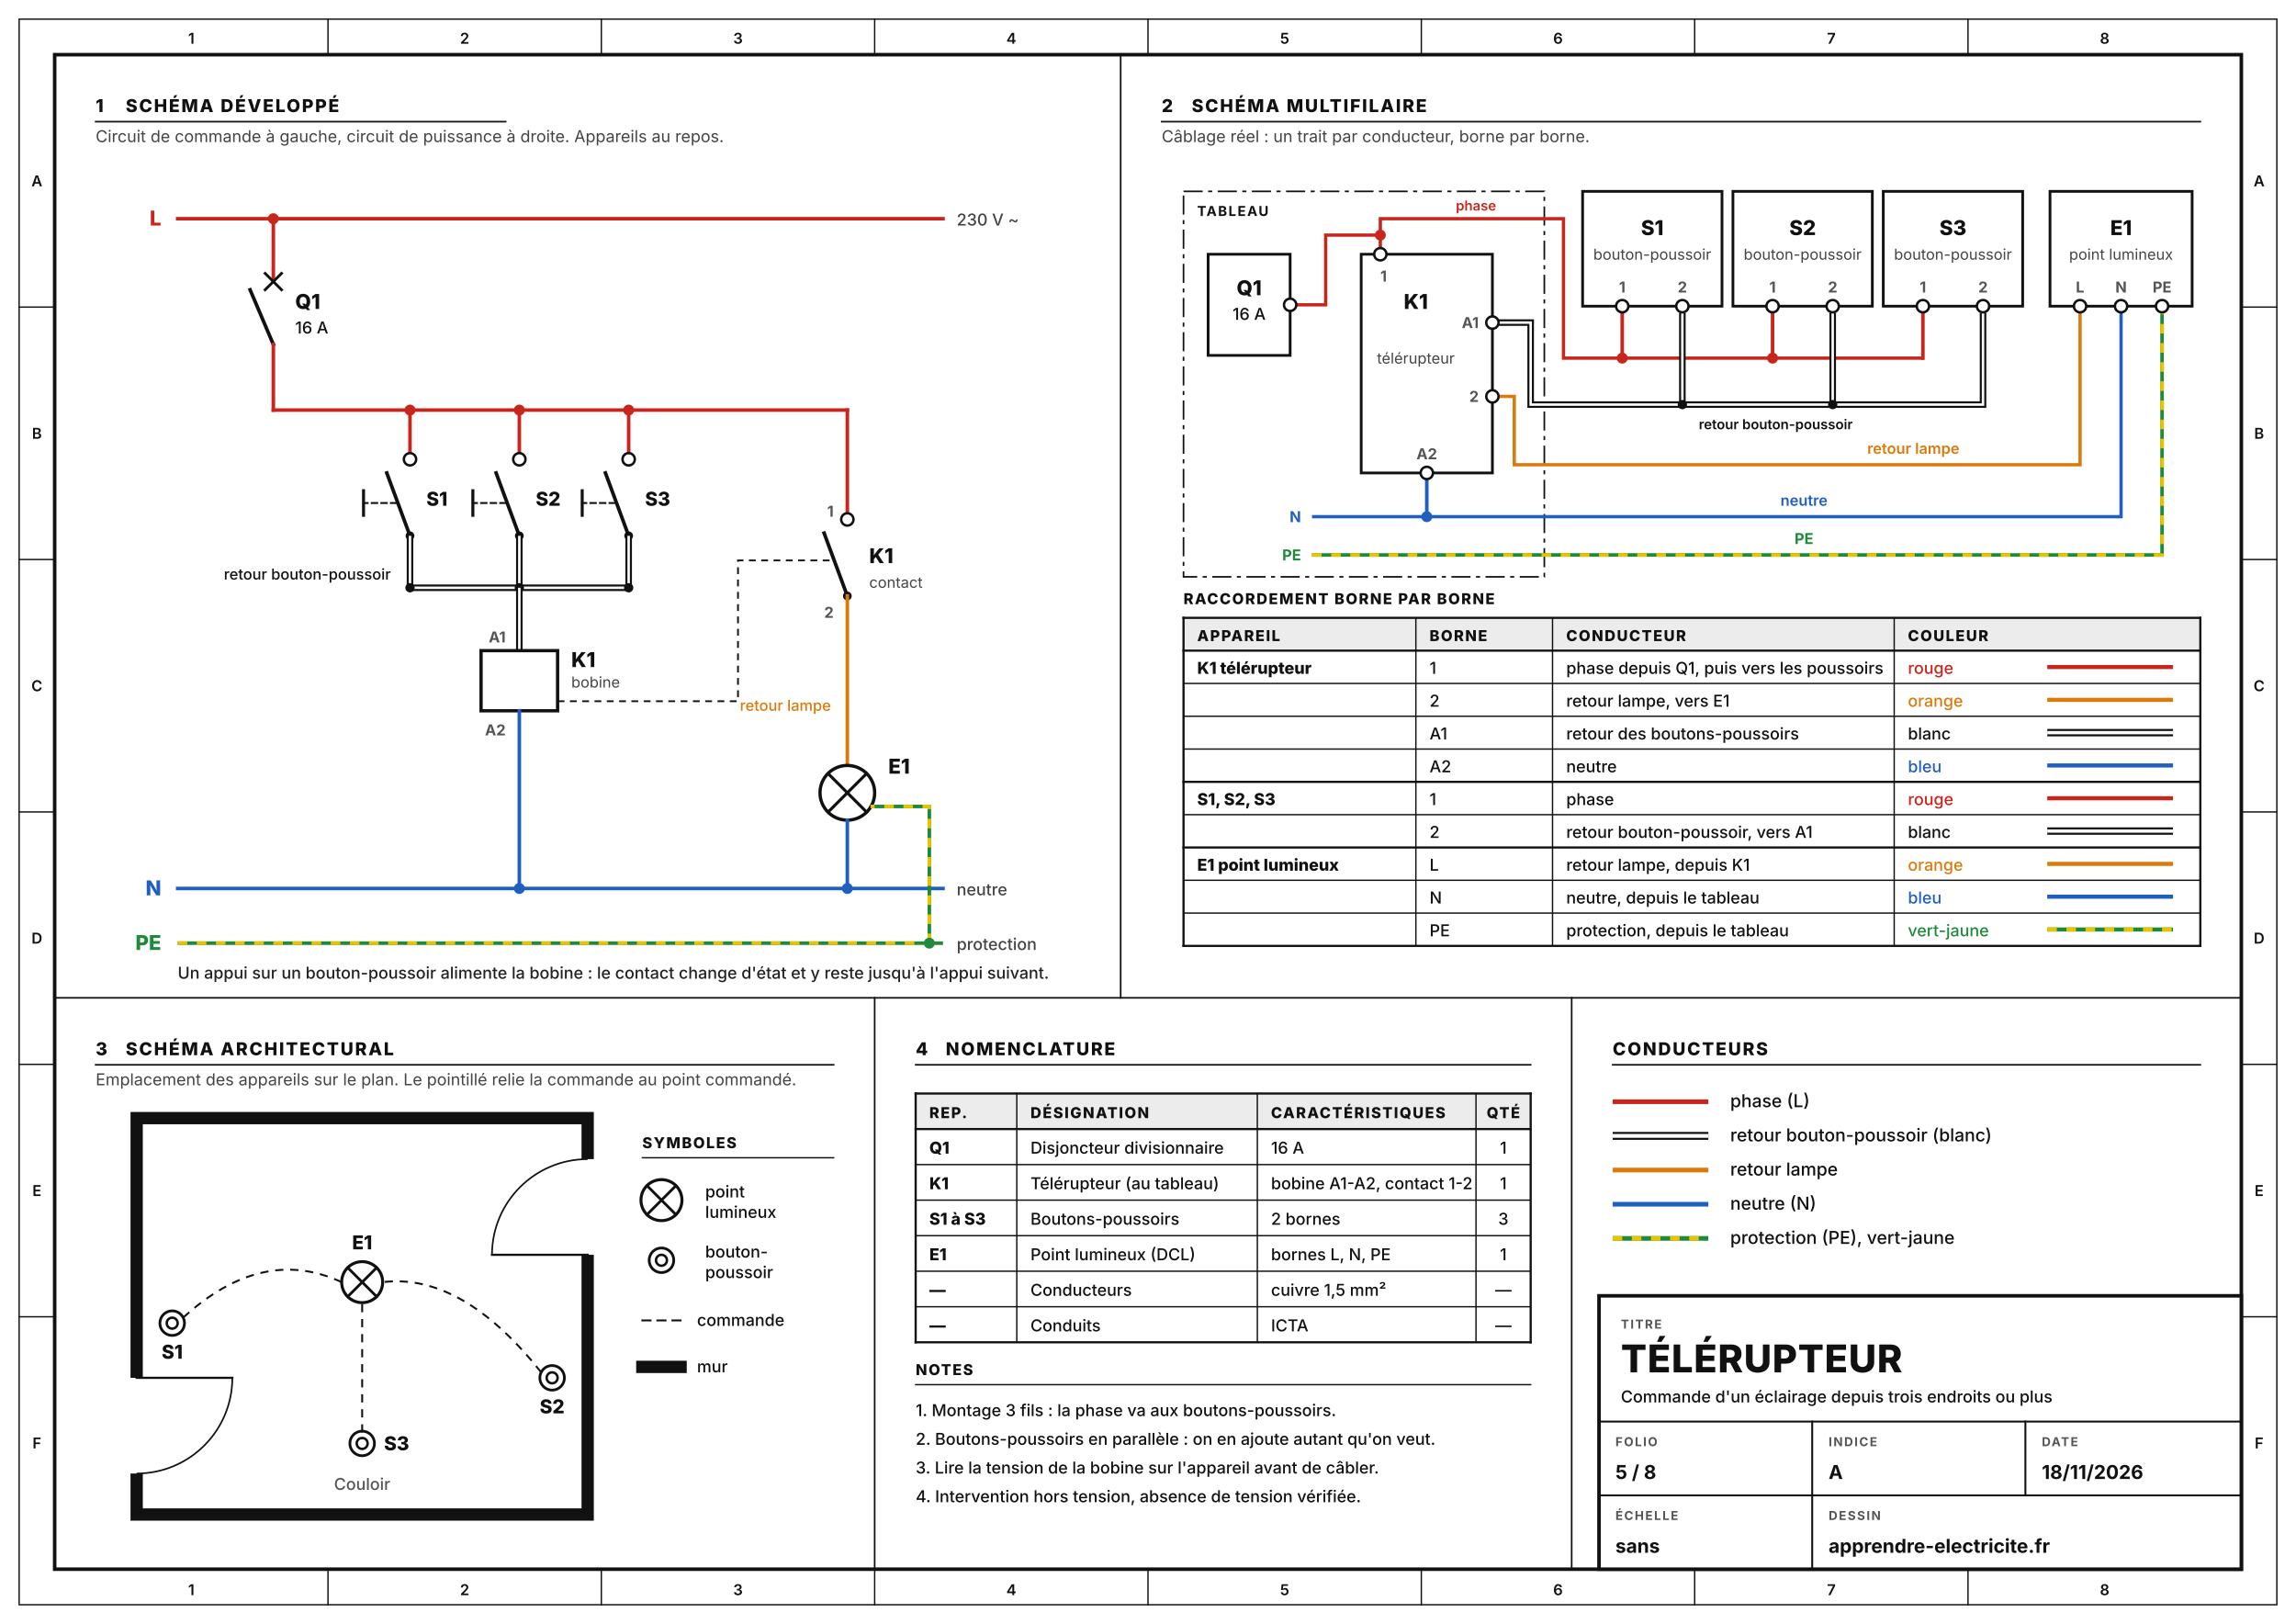
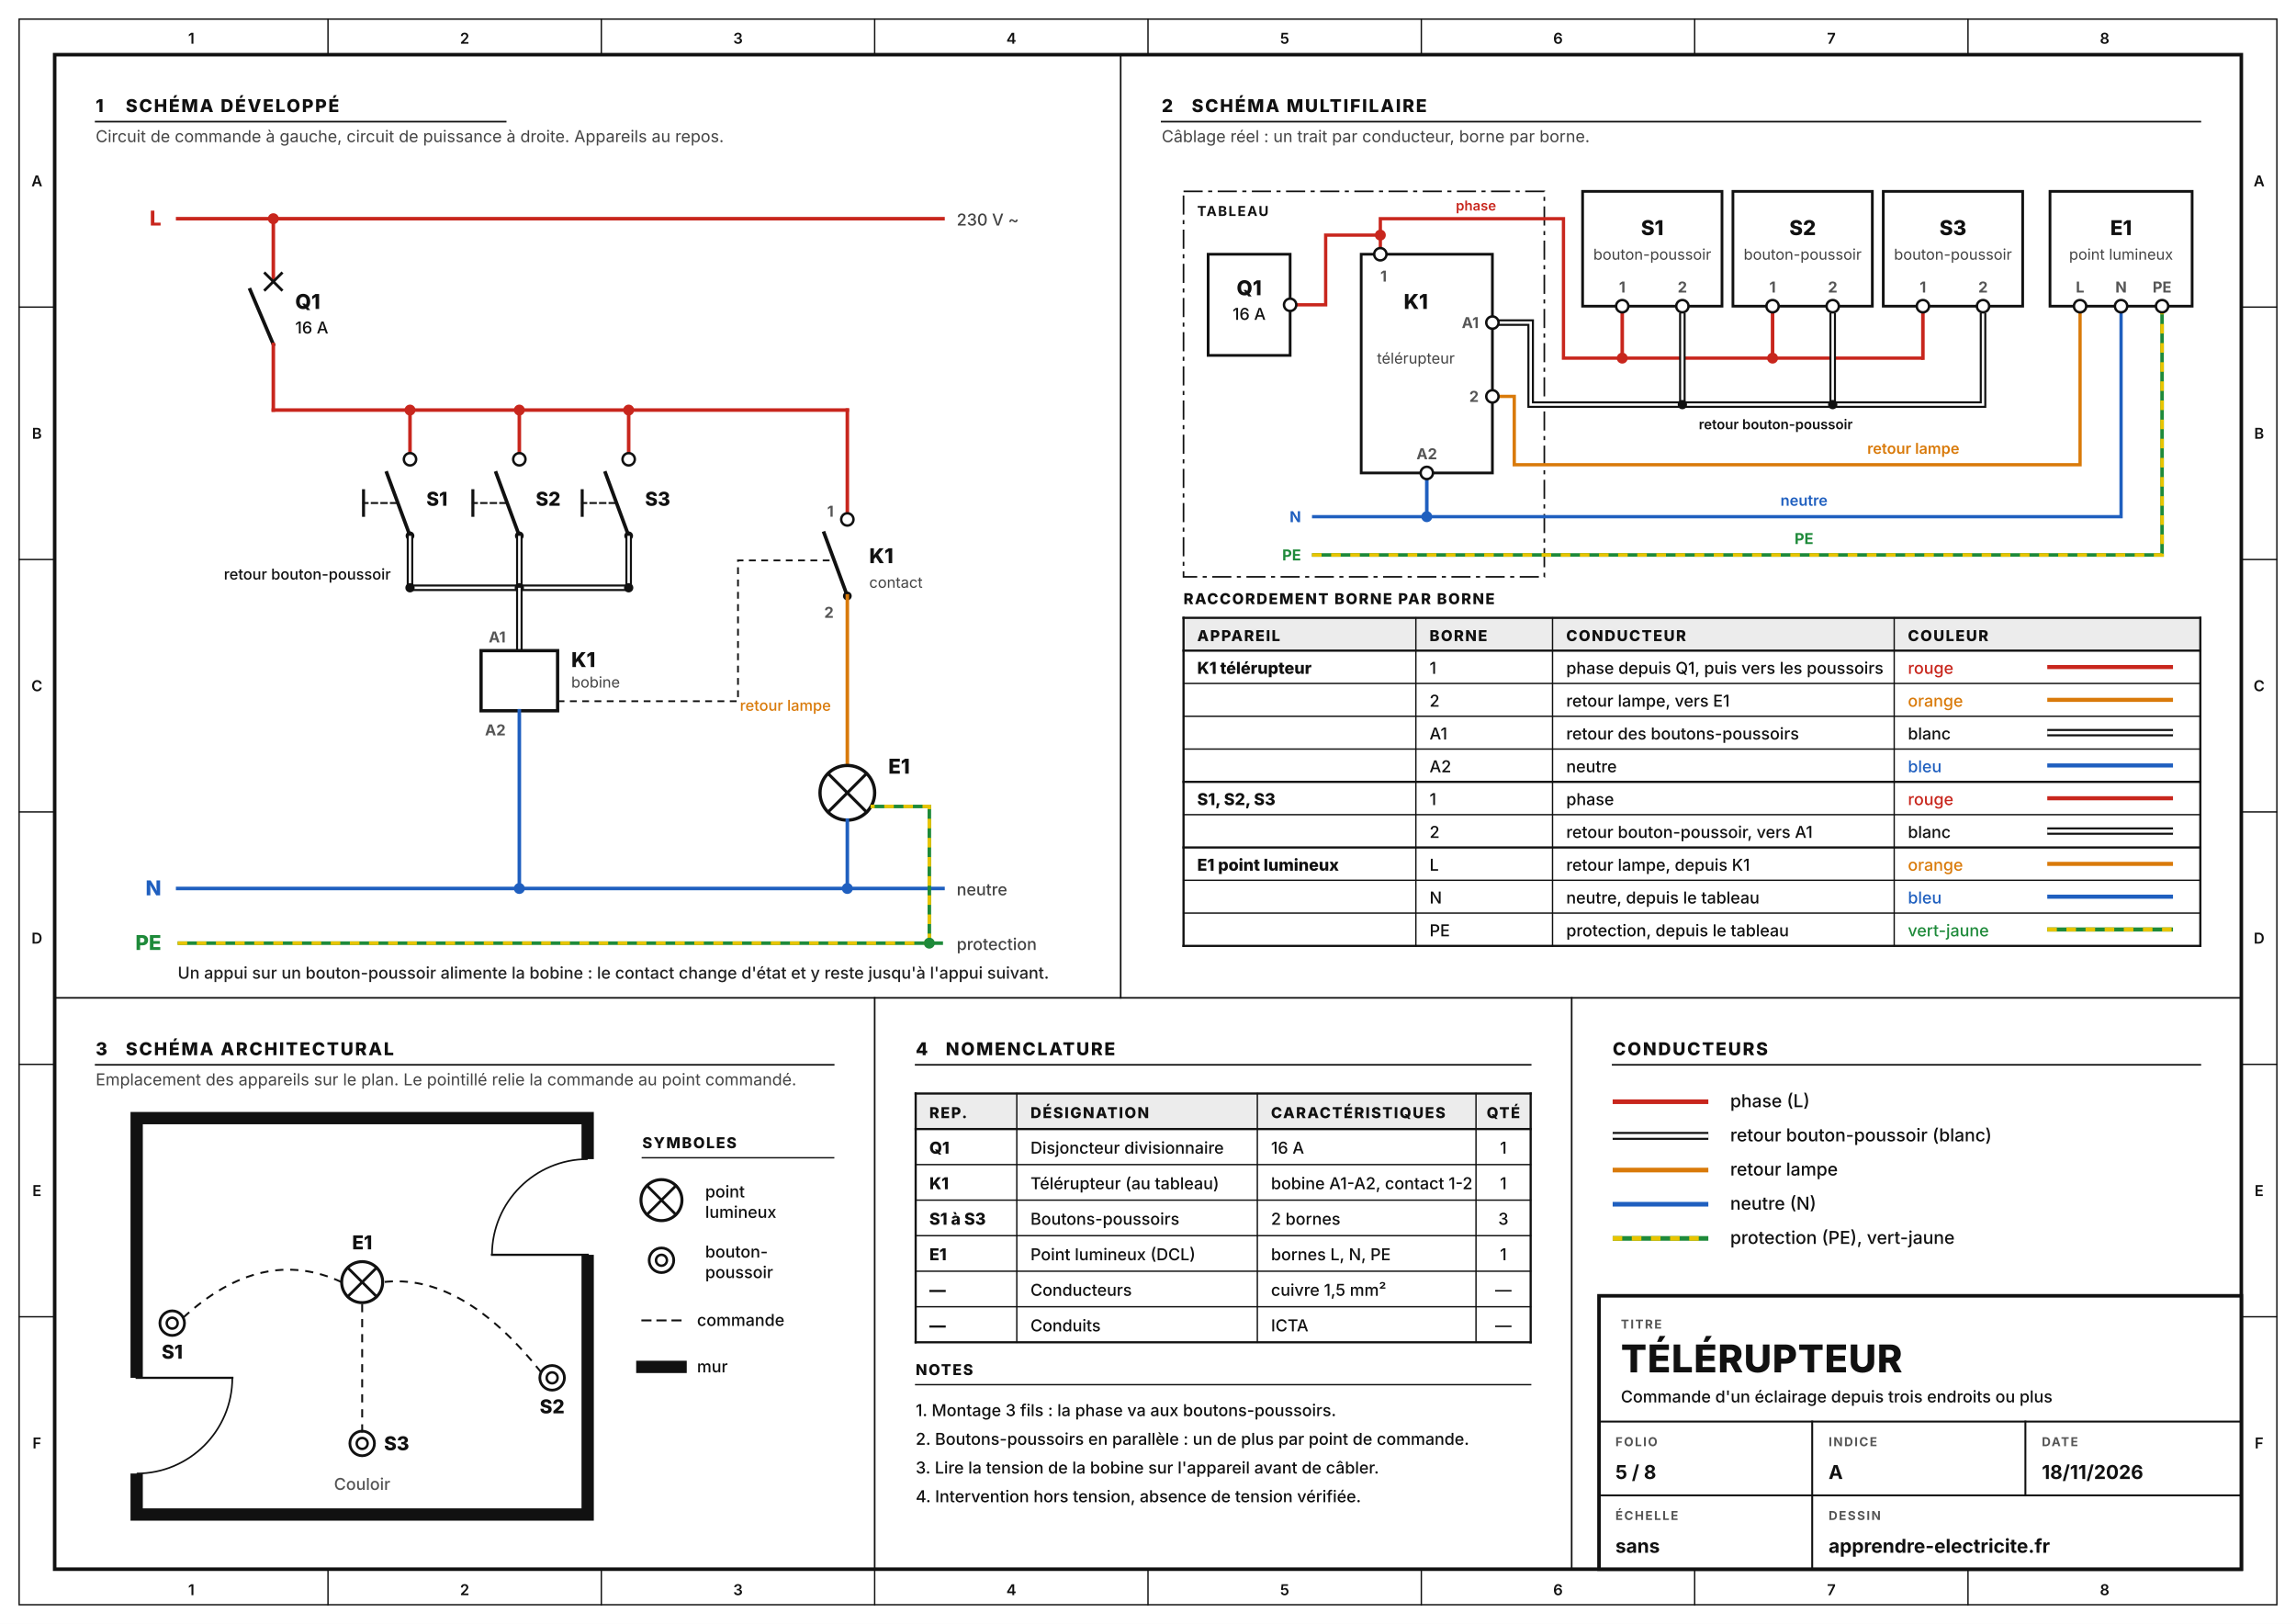
<svg xmlns="http://www.w3.org/2000/svg" viewBox="0 0 1680 1188" width="1680" height="1188" font-family="Inter, Arial, sans-serif">
  <rect width="1680" height="1188" fill="#fff" />
  <rect x="14" y="14" width="1652" height="1160" fill="none" stroke="#111" stroke-width="1" />
  <rect x="40" y="40" width="1600" height="1108" fill="none" stroke="#111" stroke-width="2.6" />
  <text x="140.0" y="32" font-size="11" font-weight="600" text-anchor="middle" fill="#111">1</text>
  <text x="140.0" y="1167" font-size="11" font-weight="600" text-anchor="middle" fill="#111">1</text>
  <line x1="240.0" y1="14" x2="240.0" y2="40" stroke="#111" stroke-width="1" stroke-linecap="square" />
  <line x1="240.0" y1="1148" x2="240.0" y2="1174" stroke="#111" stroke-width="1" stroke-linecap="square" />
  <text x="340.0" y="32" font-size="11" font-weight="600" text-anchor="middle" fill="#111">2</text>
  <text x="340.0" y="1167" font-size="11" font-weight="600" text-anchor="middle" fill="#111">2</text>
  <line x1="440.0" y1="14" x2="440.0" y2="40" stroke="#111" stroke-width="1" stroke-linecap="square" />
  <line x1="440.0" y1="1148" x2="440.0" y2="1174" stroke="#111" stroke-width="1" stroke-linecap="square" />
  <text x="540.0" y="32" font-size="11" font-weight="600" text-anchor="middle" fill="#111">3</text>
  <text x="540.0" y="1167" font-size="11" font-weight="600" text-anchor="middle" fill="#111">3</text>
  <line x1="640.0" y1="14" x2="640.0" y2="40" stroke="#111" stroke-width="1" stroke-linecap="square" />
  <line x1="640.0" y1="1148" x2="640.0" y2="1174" stroke="#111" stroke-width="1" stroke-linecap="square" />
  <text x="740.0" y="32" font-size="11" font-weight="600" text-anchor="middle" fill="#111">4</text>
  <text x="740.0" y="1167" font-size="11" font-weight="600" text-anchor="middle" fill="#111">4</text>
  <line x1="840.0" y1="14" x2="840.0" y2="40" stroke="#111" stroke-width="1" stroke-linecap="square" />
  <line x1="840.0" y1="1148" x2="840.0" y2="1174" stroke="#111" stroke-width="1" stroke-linecap="square" />
  <text x="940.0" y="32" font-size="11" font-weight="600" text-anchor="middle" fill="#111">5</text>
  <text x="940.0" y="1167" font-size="11" font-weight="600" text-anchor="middle" fill="#111">5</text>
  <line x1="1040.0" y1="14" x2="1040.0" y2="40" stroke="#111" stroke-width="1" stroke-linecap="square" />
  <line x1="1040.0" y1="1148" x2="1040.0" y2="1174" stroke="#111" stroke-width="1" stroke-linecap="square" />
  <text x="1140.0" y="32" font-size="11" font-weight="600" text-anchor="middle" fill="#111">6</text>
  <text x="1140.0" y="1167" font-size="11" font-weight="600" text-anchor="middle" fill="#111">6</text>
  <line x1="1240.0" y1="14" x2="1240.0" y2="40" stroke="#111" stroke-width="1" stroke-linecap="square" />
  <line x1="1240.0" y1="1148" x2="1240.0" y2="1174" stroke="#111" stroke-width="1" stroke-linecap="square" />
  <text x="1340.0" y="32" font-size="11" font-weight="600" text-anchor="middle" fill="#111">7</text>
  <text x="1340.0" y="1167" font-size="11" font-weight="600" text-anchor="middle" fill="#111">7</text>
  <line x1="1440.0" y1="14" x2="1440.0" y2="40" stroke="#111" stroke-width="1" stroke-linecap="square" />
  <line x1="1440.0" y1="1148" x2="1440.0" y2="1174" stroke="#111" stroke-width="1" stroke-linecap="square" />
  <text x="1540.0" y="32" font-size="11" font-weight="600" text-anchor="middle" fill="#111">8</text>
  <text x="1540.0" y="1167" font-size="11" font-weight="600" text-anchor="middle" fill="#111">8</text>
  <text x="27" y="136.333" font-size="11" font-weight="600" text-anchor="middle" fill="#111">A</text>
  <text x="1653" y="136.333" font-size="11" font-weight="600" text-anchor="middle" fill="#111">A</text>
  <line x1="14" y1="224.667" x2="40" y2="224.667" stroke="#111" stroke-width="1" stroke-linecap="square" />
  <line x1="1640" y1="224.667" x2="1666" y2="224.667" stroke="#111" stroke-width="1" stroke-linecap="square" />
  <text x="27" y="321.0" font-size="11" font-weight="600" text-anchor="middle" fill="#111">B</text>
  <text x="1653" y="321.0" font-size="11" font-weight="600" text-anchor="middle" fill="#111">B</text>
  <line x1="14" y1="409.333" x2="40" y2="409.333" stroke="#111" stroke-width="1" stroke-linecap="square" />
  <line x1="1640" y1="409.333" x2="1666" y2="409.333" stroke="#111" stroke-width="1" stroke-linecap="square" />
  <text x="27" y="505.667" font-size="11" font-weight="600" text-anchor="middle" fill="#111">C</text>
  <text x="1653" y="505.667" font-size="11" font-weight="600" text-anchor="middle" fill="#111">C</text>
  <line x1="14" y1="594.0" x2="40" y2="594.0" stroke="#111" stroke-width="1" stroke-linecap="square" />
  <line x1="1640" y1="594.0" x2="1666" y2="594.0" stroke="#111" stroke-width="1" stroke-linecap="square" />
  <text x="27" y="690.333" font-size="11" font-weight="600" text-anchor="middle" fill="#111">D</text>
  <text x="1653" y="690.333" font-size="11" font-weight="600" text-anchor="middle" fill="#111">D</text>
  <line x1="14" y1="778.667" x2="40" y2="778.667" stroke="#111" stroke-width="1" stroke-linecap="square" />
  <line x1="1640" y1="778.667" x2="1666" y2="778.667" stroke="#111" stroke-width="1" stroke-linecap="square" />
  <text x="27" y="875.0" font-size="11" font-weight="600" text-anchor="middle" fill="#111">E</text>
  <text x="1653" y="875.0" font-size="11" font-weight="600" text-anchor="middle" fill="#111">E</text>
  <line x1="14" y1="963.333" x2="40" y2="963.333" stroke="#111" stroke-width="1" stroke-linecap="square" />
  <line x1="1640" y1="963.333" x2="1666" y2="963.333" stroke="#111" stroke-width="1" stroke-linecap="square" />
  <text x="27" y="1059.667" font-size="11" font-weight="600" text-anchor="middle" fill="#111">F</text>
  <text x="1653" y="1059.667" font-size="11" font-weight="600" text-anchor="middle" fill="#111">F</text>
  <line x1="820" y1="40" x2="820" y2="730" stroke="#111" stroke-width="1.2" stroke-linecap="square" />
  <line x1="40" y1="730" x2="1640" y2="730" stroke="#111" stroke-width="1.2" stroke-linecap="square" />
  <line x1="640" y1="730" x2="640" y2="1148" stroke="#111" stroke-width="1.2" stroke-linecap="square" />
  <line x1="1150" y1="730" x2="1150" y2="1148" stroke="#111" stroke-width="1.2" stroke-linecap="square" />
  <text x="70" y="82" font-size="13" font-weight="800" text-anchor="start" fill="#111">1</text>
  <text x="92" y="82" font-size="13" font-weight="800" text-anchor="start" fill="#111" letter-spacing="1.2">SCHÉMA DÉVELOPPÉ</text>
  <line x1="70" y1="89" x2="370" y2="89" stroke="#111" stroke-width="1.2" stroke-linecap="square" />
  <text x="70" y="104" font-size="12" font-weight="400" text-anchor="start" fill="#444">Circuit de commande à gauche, circuit de puissance à droite. Appareils au repos.</text>
  <line x1="130" y1="160" x2="690" y2="160" stroke="#c8261d" stroke-width="2.6" stroke-linecap="square" />
  <text x="118" y="165" font-size="15" font-weight="800" text-anchor="end" fill="#c8261d">L</text>
  <text x="700" y="165" font-size="12" font-weight="500" text-anchor="start" fill="#444">230 V ~</text>
  <line x1="130" y1="650" x2="690" y2="650" stroke="#1f5fbf" stroke-width="2.6" stroke-linecap="square" />
  <text x="118" y="655" font-size="15" font-weight="800" text-anchor="end" fill="#1f5fbf">N</text>
  <text x="700" y="655" font-size="12" font-weight="500" text-anchor="start" fill="#444">neutre</text>
  <path d="M130,690 L690,690" fill="none" stroke="#1e8a3a" stroke-width="2.6" stroke-linejoin="miter" />
  <path d="M130,690 L690,690" fill="none" stroke="#e8c400" stroke-width="2.6" stroke-linejoin="miter" stroke-dasharray="7 7" />
  <text x="118" y="695" font-size="15" font-weight="800" text-anchor="end" fill="#1e8a3a">PE</text>
  <text x="700" y="695" font-size="12" font-weight="500" text-anchor="start" fill="#444">protection</text>
  <circle cx="200" cy="160" r="4" fill="#c8261d" />
  <line x1="200" y1="160" x2="200" y2="206" stroke="#c8261d" stroke-width="2.6" stroke-linecap="square" />
  <line x1="194" y1="200" x2="206" y2="212" stroke="#111" stroke-width="2" stroke-linecap="square" />
  <line x1="206" y1="200" x2="194" y2="212" stroke="#111" stroke-width="2" stroke-linecap="square" />
  <line x1="200" y1="252" x2="183" y2="212" stroke="#111" stroke-width="2.6" stroke-linecap="square" />
  <text x="216" y="226" font-size="15" font-weight="800" text-anchor="start" fill="#111">Q1</text>
  <text x="216" y="244" font-size="12" font-weight="500" text-anchor="start" fill="#111">16 A</text>
  <line x1="200" y1="252" x2="200" y2="300" stroke="#c8261d" stroke-width="2.6" stroke-linecap="square" />
  <line x1="200" y1="300" x2="620" y2="300" stroke="#c8261d" stroke-width="2.6" stroke-linecap="square" />
  <circle cx="300" cy="300" r="4" fill="#c8261d" />
  <line x1="300" y1="300" x2="300" y2="336" stroke="#c8261d" stroke-width="2.6" stroke-linecap="square" />
  <circle cx="300" cy="336" r="4.5" fill="#fff" stroke="#111" stroke-width="1.8" />
  <line x1="300" y1="392" x2="283" y2="346" stroke="#111" stroke-width="2.6" stroke-linecap="square" />
  <circle cx="300" cy="392" r="3.2" fill="#111" />
  <line x1="290" y1="368" x2="266" y2="368" stroke="#111" stroke-width="1.4" stroke-dasharray="4 3" stroke-linecap="square" />
  <line x1="266" y1="359" x2="266" y2="377" stroke="#111" stroke-width="2.2" stroke-linecap="square" />
  <text x="312" y="370" font-size="14" font-weight="800" text-anchor="start" fill="#111">S1</text>
  <path d="M300,392 L300,430" fill="none" stroke="#111" stroke-width="4.8" stroke-linejoin="miter" />
  <path d="M300,392 L300,430" fill="none" stroke="#fff" stroke-width="1.8" stroke-linejoin="miter" />
  <circle cx="380" cy="300" r="4" fill="#c8261d" />
  <line x1="380" y1="300" x2="380" y2="336" stroke="#c8261d" stroke-width="2.6" stroke-linecap="square" />
  <circle cx="380" cy="336" r="4.5" fill="#fff" stroke="#111" stroke-width="1.8" />
  <line x1="380" y1="392" x2="363" y2="346" stroke="#111" stroke-width="2.6" stroke-linecap="square" />
  <circle cx="380" cy="392" r="3.2" fill="#111" />
  <line x1="370" y1="368" x2="346" y2="368" stroke="#111" stroke-width="1.4" stroke-dasharray="4 3" stroke-linecap="square" />
  <line x1="346" y1="359" x2="346" y2="377" stroke="#111" stroke-width="2.2" stroke-linecap="square" />
  <text x="392" y="370" font-size="14" font-weight="800" text-anchor="start" fill="#111">S2</text>
  <path d="M380,392 L380,430" fill="none" stroke="#111" stroke-width="4.8" stroke-linejoin="miter" />
  <path d="M380,392 L380,430" fill="none" stroke="#fff" stroke-width="1.8" stroke-linejoin="miter" />
  <circle cx="460" cy="300" r="4" fill="#c8261d" />
  <line x1="460" y1="300" x2="460" y2="336" stroke="#c8261d" stroke-width="2.6" stroke-linecap="square" />
  <circle cx="460" cy="336" r="4.5" fill="#fff" stroke="#111" stroke-width="1.8" />
  <line x1="460" y1="392" x2="443" y2="346" stroke="#111" stroke-width="2.6" stroke-linecap="square" />
  <circle cx="460" cy="392" r="3.2" fill="#111" />
  <line x1="450" y1="368" x2="426" y2="368" stroke="#111" stroke-width="1.4" stroke-dasharray="4 3" stroke-linecap="square" />
  <line x1="426" y1="359" x2="426" y2="377" stroke="#111" stroke-width="2.2" stroke-linecap="square" />
  <text x="472" y="370" font-size="14" font-weight="800" text-anchor="start" fill="#111">S3</text>
  <path d="M460,392 L460,430" fill="none" stroke="#111" stroke-width="4.8" stroke-linejoin="miter" />
  <path d="M460,392 L460,430" fill="none" stroke="#fff" stroke-width="1.8" stroke-linejoin="miter" />
  <path d="M300,430 L460,430" fill="none" stroke="#111" stroke-width="4.8" stroke-linejoin="miter" />
  <path d="M300,430 L460,430" fill="none" stroke="#fff" stroke-width="1.8" stroke-linejoin="miter" />
  <circle cx="300" cy="430" r="3.4" fill="#111" />
  <circle cx="460" cy="430" r="3.4" fill="#111" />
  <circle cx="380" cy="430" r="3.4" fill="#111" />
  <path d="M380,430 L380,476" fill="none" stroke="#111" stroke-width="4.8" stroke-linejoin="miter" />
  <path d="M380,430 L380,476" fill="none" stroke="#fff" stroke-width="1.8" stroke-linejoin="miter" />
  <text x="286" y="424" font-size="11" font-weight="500" text-anchor="end" fill="#111">retour bouton-poussoir</text>
  <rect x="352.0" y="476" width="56" height="44" fill="#fff" stroke="#111" stroke-width="2.4" />
  <text x="418" y="488" font-size="15" font-weight="800" text-anchor="start" fill="#111">K1</text>
  <text x="418" y="503" font-size="11" font-weight="400" text-anchor="start" fill="#444">bobine</text>
  <text x="370" y="470" font-size="11" font-weight="700" text-anchor="end" fill="#555">A1</text>
  <text x="370" y="538" font-size="11" font-weight="700" text-anchor="end" fill="#555">A2</text>
  <line x1="380" y1="520" x2="380" y2="650" stroke="#1f5fbf" stroke-width="2.6" stroke-linecap="square" />
  <circle cx="380" cy="650" r="4" fill="#1f5fbf" />
  <line x1="620" y1="300" x2="620" y2="380" stroke="#c8261d" stroke-width="2.6" stroke-linecap="square" />
  <circle cx="620" cy="380" r="4.5" fill="#fff" stroke="#111" stroke-width="1.8" />
  <line x1="620" y1="436" x2="603" y2="390" stroke="#111" stroke-width="2.6" stroke-linecap="square" />
  <circle cx="620" cy="436" r="3.2" fill="#111" />
  <text x="636" y="412" font-size="15" font-weight="800" text-anchor="start" fill="#111">K1</text>
  <text x="636" y="430" font-size="11" font-weight="400" text-anchor="start" fill="#444">contact</text>
  <text x="610" y="378" font-size="11" font-weight="700" text-anchor="end" fill="#555">1</text>
  <text x="610" y="452" font-size="11" font-weight="700" text-anchor="end" fill="#555">2</text>
  <path d="M408,513 L540,513 L540,410 L608,410" fill="none" stroke="#111" stroke-width="1.3" stroke-linejoin="miter" stroke-dasharray="5 4" />
  <line x1="620" y1="436" x2="620" y2="560" stroke="#d97a0a" stroke-width="2.6" stroke-linecap="square" />
  <text x="608" y="520" font-size="11" font-weight="500" text-anchor="end" fill="#d97a0a">retour lampe</text>
  <circle cx="620" cy="580" r="20" fill="#fff" stroke="#111" stroke-width="2.4" />
  <line x1="606.0" y1="566.0" x2="634.0" y2="594.0" stroke="#111" stroke-width="2.2" stroke-linecap="square" />
  <line x1="634.0" y1="566.0" x2="606.0" y2="594.0" stroke="#111" stroke-width="2.2" stroke-linecap="square" />
  <text x="650" y="566" font-size="15" font-weight="800" text-anchor="start" fill="#111">E1</text>
  <line x1="620" y1="600" x2="620" y2="650" stroke="#1f5fbf" stroke-width="2.6" stroke-linecap="square" />
  <circle cx="620" cy="650" r="4" fill="#1f5fbf" />
  <path d="M680,690 L680,590 L637,590" fill="none" stroke="#1e8a3a" stroke-width="2.6" stroke-linejoin="miter" />
  <path d="M680,690 L680,590 L637,590" fill="none" stroke="#e8c400" stroke-width="2.6" stroke-linejoin="miter" stroke-dasharray="7 7" />
  <circle cx="680" cy="690" r="4" fill="#1e8a3a" />
  <text x="130" y="716" font-size="12" font-weight="500" text-anchor="start" fill="#222">Un appui sur un bouton-poussoir alimente la bobine : le contact change d'état et y reste jusqu'à l'appui suivant.</text>
  <text x="850" y="82" font-size="13" font-weight="800" text-anchor="start" fill="#111">2</text>
  <text x="872" y="82" font-size="13" font-weight="800" text-anchor="start" fill="#111" letter-spacing="1.2">SCHÉMA MULTIFILAIRE</text>
  <line x1="850" y1="89" x2="1610" y2="89" stroke="#111" stroke-width="1.2" stroke-linecap="square" />
  <text x="850" y="104" font-size="12" font-weight="400" text-anchor="start" fill="#444">Câblage réel : un trait par conducteur, borne par borne.</text>
  <rect x="866" y="140" width="264" height="282" fill="none" stroke="#111" stroke-width="1.2" stroke-dasharray="14 4 3 4" />
  <text x="876" y="158" font-size="10" font-weight="700" text-anchor="start" fill="#111" letter-spacing="1">TABLEAU</text>
  <rect x="884" y="186" width="60" height="74" fill="#fff" stroke="#111" stroke-width="2" />
  <text x="914" y="216" font-size="15" font-weight="800" text-anchor="middle" fill="#111">Q1</text>
  <text x="914" y="234" font-size="12" font-weight="500" text-anchor="middle" fill="#111">16 A</text>
  <rect x="996" y="186" width="96" height="160" fill="#fff" stroke="#111" stroke-width="2" />
  <text x="1036" y="226" font-size="15" font-weight="800" text-anchor="middle" fill="#111">K1</text>
  <text x="1036" y="266" font-size="11" font-weight="400" text-anchor="middle" fill="#444">télérupteur</text>
  <text x="1010" y="206" font-size="11" font-weight="700" text-anchor="start" fill="#555">1</text>
  <text x="1082" y="240" font-size="11" font-weight="700" text-anchor="end" fill="#555">A1</text>
  <text x="1082" y="294" font-size="11" font-weight="700" text-anchor="end" fill="#555">2</text>
  <text x="1044" y="336" font-size="11" font-weight="700" text-anchor="middle" fill="#555">A2</text>
  <path d="M944,223 L970,223 L970,172 L1010,172 L1010,186" fill="none" stroke="#c8261d" stroke-width="2.4" stroke-linejoin="miter" />
  <rect x="1158" y="140" width="102" height="84" fill="#fff" stroke="#111" stroke-width="2" />
  <text x="1209.0" y="172" font-size="15" font-weight="800" text-anchor="middle" fill="#111">S1</text>
  <text x="1209.0" y="190" font-size="11" font-weight="400" text-anchor="middle" fill="#444">bouton-poussoir</text>
  <text x="1187" y="214" font-size="11" font-weight="700" text-anchor="middle" fill="#555">1</text>
  <text x="1231" y="214" font-size="11" font-weight="700" text-anchor="middle" fill="#555">2</text>
  <rect x="1268" y="140" width="102" height="84" fill="#fff" stroke="#111" stroke-width="2" />
  <text x="1319.0" y="172" font-size="15" font-weight="800" text-anchor="middle" fill="#111">S2</text>
  <text x="1319.0" y="190" font-size="11" font-weight="400" text-anchor="middle" fill="#444">bouton-poussoir</text>
  <text x="1297" y="214" font-size="11" font-weight="700" text-anchor="middle" fill="#555">1</text>
  <text x="1341" y="214" font-size="11" font-weight="700" text-anchor="middle" fill="#555">2</text>
  <rect x="1378" y="140" width="102" height="84" fill="#fff" stroke="#111" stroke-width="2" />
  <text x="1429.0" y="172" font-size="15" font-weight="800" text-anchor="middle" fill="#111">S3</text>
  <text x="1429.0" y="190" font-size="11" font-weight="400" text-anchor="middle" fill="#444">bouton-poussoir</text>
  <text x="1407" y="214" font-size="11" font-weight="700" text-anchor="middle" fill="#555">1</text>
  <text x="1451" y="214" font-size="11" font-weight="700" text-anchor="middle" fill="#555">2</text>
  <rect x="1500" y="140" width="104" height="84" fill="#fff" stroke="#111" stroke-width="2" />
  <text x="1552.0" y="172" font-size="15" font-weight="800" text-anchor="middle" fill="#111">E1</text>
  <text x="1552.0" y="190" font-size="11" font-weight="400" text-anchor="middle" fill="#444">point lumineux</text>
  <text x="1522" y="214" font-size="11" font-weight="700" text-anchor="middle" fill="#555">L</text>
  <text x="1552" y="214" font-size="11" font-weight="700" text-anchor="middle" fill="#555">N</text>
  <text x="1582" y="214" font-size="11" font-weight="700" text-anchor="middle" fill="#555">PE</text>
  <path d="M1010,172 L1010,160 L1144,160 L1144,262 L1407,262" fill="none" stroke="#c8261d" stroke-width="2.4" stroke-linejoin="miter" />
  <circle cx="1010" cy="172" r="4" fill="#c8261d" />
  <line x1="1187" y1="229" x2="1187" y2="262" stroke="#c8261d" stroke-width="2.6" stroke-linecap="square" />
  <circle cx="1187" cy="262" r="4" fill="#c8261d" />
  <line x1="1297" y1="229" x2="1297" y2="262" stroke="#c8261d" stroke-width="2.6" stroke-linecap="square" />
  <circle cx="1297" cy="262" r="4" fill="#c8261d" />
  <line x1="1407" y1="229" x2="1407" y2="262" stroke="#c8261d" stroke-width="2.6" stroke-linecap="square" />
  <text x="1080" y="154" font-size="10" font-weight="600" text-anchor="middle" fill="#c8261d">phase</text>
  <path d="M1451,229 L1451,296 L1120,296 L1120,236 L1092,236" fill="none" stroke="#111" stroke-width="4.8" stroke-linejoin="miter" />
  <path d="M1451,229 L1451,296 L1120,296 L1120,236 L1092,236" fill="none" stroke="#fff" stroke-width="1.8" stroke-linejoin="miter" />
  <path d="M1231,229 L1231,296" fill="none" stroke="#111" stroke-width="4.8" stroke-linejoin="miter" />
  <path d="M1231,229 L1231,296" fill="none" stroke="#fff" stroke-width="1.8" stroke-linejoin="miter" />
  <circle cx="1231" cy="296" r="3.4" fill="#111" />
  <path d="M1341,229 L1341,296" fill="none" stroke="#111" stroke-width="4.8" stroke-linejoin="miter" />
  <path d="M1341,229 L1341,296" fill="none" stroke="#fff" stroke-width="1.8" stroke-linejoin="miter" />
  <circle cx="1341" cy="296" r="3.4" fill="#111" />
  <text x="1243" y="314" font-size="10" font-weight="600" text-anchor="start" fill="#111">retour bouton-poussoir</text>
  <path d="M1092,290 L1108,290 L1108,340 L1522,340 L1522,229" fill="none" stroke="#d97a0a" stroke-width="2.4" stroke-linejoin="miter" />
  <text x="1400" y="332" font-size="11" font-weight="600" text-anchor="middle" fill="#d97a0a">retour lampe</text>
  <line x1="1044" y1="346" x2="1044" y2="378" stroke="#1f5fbf" stroke-width="2.6" stroke-linecap="square" />
  <path d="M960,378 L1552,378 L1552,229" fill="none" stroke="#1f5fbf" stroke-width="2.4" stroke-linejoin="miter" />
  <circle cx="1044" cy="378" r="4" fill="#1f5fbf" />
  <text x="1320" y="370" font-size="11" font-weight="600" text-anchor="middle" fill="#1f5fbf">neutre</text>
  <text x="952" y="382" font-size="11" font-weight="700" text-anchor="end" fill="#1f5fbf">N</text>
  <path d="M960,406 L1582,406 L1582,229" fill="none" stroke="#1e8a3a" stroke-width="2.6" stroke-linejoin="miter" />
  <path d="M960,406 L1582,406 L1582,229" fill="none" stroke="#e8c400" stroke-width="2.6" stroke-linejoin="miter" stroke-dasharray="7 7" />
  <text x="952" y="410" font-size="11" font-weight="700" text-anchor="end" fill="#1e8a3a">PE</text>
  <text x="1320" y="398" font-size="11" font-weight="700" text-anchor="middle" fill="#1e8a3a">PE</text>
  <circle cx="944" cy="223" r="4.5" fill="#fff" stroke="#111" stroke-width="1.8" />
  <circle cx="1010" cy="186" r="4.5" fill="#fff" stroke="#111" stroke-width="1.8" />
  <circle cx="1092" cy="236" r="4.5" fill="#fff" stroke="#111" stroke-width="1.8" />
  <circle cx="1092" cy="290" r="4.5" fill="#fff" stroke="#111" stroke-width="1.8" />
  <circle cx="1044" cy="346" r="4.5" fill="#fff" stroke="#111" stroke-width="1.8" />
  <text x="866" y="442" font-size="11" font-weight="800" text-anchor="start" fill="#111" letter-spacing="1">RACCORDEMENT BORNE PAR BORNE</text>
  <rect x="866" y="452" width="744" height="24" fill="#ececec" />
  <text x="876" y="469" font-size="11" font-weight="800" text-anchor="start" fill="#111" letter-spacing="1">APPAREIL</text>
  <text x="1046" y="469" font-size="11" font-weight="800" text-anchor="start" fill="#111" letter-spacing="1">BORNE</text>
  <text x="1146" y="469" font-size="11" font-weight="800" text-anchor="start" fill="#111" letter-spacing="1">CONDUCTEUR</text>
  <text x="1396" y="469" font-size="11" font-weight="800" text-anchor="start" fill="#111" letter-spacing="1">COULEUR</text>
  <line x1="866" y1="452" x2="1610" y2="452" stroke="#111" stroke-width="1.6" stroke-linecap="square" />
  <text x="876" y="493" font-size="12" font-weight="800" text-anchor="start" fill="#111">K1  télérupteur</text>
  <text x="1046" y="493" font-size="12" font-weight="500" text-anchor="start" fill="#111">1</text>
  <text x="1146" y="493" font-size="12" font-weight="500" text-anchor="start" fill="#111">phase depuis Q1, puis vers les poussoirs</text>
  <text x="1396" y="493" font-size="12" font-weight="500" text-anchor="start" fill="#c8261d">rouge</text>
  <path d="M1498.0,488 L1590.0,488" fill="none" stroke="#c8261d" stroke-width="3" stroke-linejoin="miter" />
  <line x1="866" y1="476" x2="1610" y2="476" stroke="#111" stroke-width="1.6" stroke-linecap="square" />
  <text x="876" y="517" font-size="12" font-weight="500" text-anchor="start" fill="#111" />
  <text x="1046" y="517" font-size="12" font-weight="500" text-anchor="start" fill="#111">2</text>
  <text x="1146" y="517" font-size="12" font-weight="500" text-anchor="start" fill="#111">retour lampe, vers E1</text>
  <text x="1396" y="517" font-size="12" font-weight="500" text-anchor="start" fill="#d97a0a">orange</text>
  <path d="M1498.0,512 L1590.0,512" fill="none" stroke="#d97a0a" stroke-width="3" stroke-linejoin="miter" />
  <line x1="866" y1="500" x2="1610" y2="500" stroke="#111" stroke-width="1" stroke-linecap="square" />
  <text x="876" y="541" font-size="12" font-weight="500" text-anchor="start" fill="#111" />
  <text x="1046" y="541" font-size="12" font-weight="500" text-anchor="start" fill="#111">A1</text>
  <text x="1146" y="541" font-size="12" font-weight="500" text-anchor="start" fill="#111">retour des boutons-poussoirs</text>
  <text x="1396" y="541" font-size="12" font-weight="500" text-anchor="start" fill="#111">blanc</text>
  <path d="M1498.0,536 L1590.0,536" fill="none" stroke="#111" stroke-width="5.4" stroke-linejoin="miter" />
  <path d="M1498.0,536 L1590.0,536" fill="none" stroke="#fff" stroke-width="2.4" stroke-linejoin="miter" />
  <line x1="866" y1="524" x2="1610" y2="524" stroke="#111" stroke-width="1" stroke-linecap="square" />
  <text x="876" y="565" font-size="12" font-weight="500" text-anchor="start" fill="#111" />
  <text x="1046" y="565" font-size="12" font-weight="500" text-anchor="start" fill="#111">A2</text>
  <text x="1146" y="565" font-size="12" font-weight="500" text-anchor="start" fill="#111">neutre</text>
  <text x="1396" y="565" font-size="12" font-weight="500" text-anchor="start" fill="#1f5fbf">bleu</text>
  <path d="M1498.0,560 L1590.0,560" fill="none" stroke="#1f5fbf" stroke-width="3" stroke-linejoin="miter" />
  <line x1="866" y1="548" x2="1610" y2="548" stroke="#111" stroke-width="1" stroke-linecap="square" />
  <text x="876" y="589" font-size="12" font-weight="800" text-anchor="start" fill="#111">S1, S2, S3</text>
  <text x="1046" y="589" font-size="12" font-weight="500" text-anchor="start" fill="#111">1</text>
  <text x="1146" y="589" font-size="12" font-weight="500" text-anchor="start" fill="#111">phase</text>
  <text x="1396" y="589" font-size="12" font-weight="500" text-anchor="start" fill="#c8261d">rouge</text>
  <path d="M1498.0,584 L1590.0,584" fill="none" stroke="#c8261d" stroke-width="3" stroke-linejoin="miter" />
  <line x1="866" y1="572" x2="1610" y2="572" stroke="#111" stroke-width="1.6" stroke-linecap="square" />
  <text x="876" y="613" font-size="12" font-weight="500" text-anchor="start" fill="#111" />
  <text x="1046" y="613" font-size="12" font-weight="500" text-anchor="start" fill="#111">2</text>
  <text x="1146" y="613" font-size="12" font-weight="500" text-anchor="start" fill="#111">retour bouton-poussoir, vers A1</text>
  <text x="1396" y="613" font-size="12" font-weight="500" text-anchor="start" fill="#111">blanc</text>
  <path d="M1498.0,608 L1590.0,608" fill="none" stroke="#111" stroke-width="5.4" stroke-linejoin="miter" />
  <path d="M1498.0,608 L1590.0,608" fill="none" stroke="#fff" stroke-width="2.4" stroke-linejoin="miter" />
  <line x1="866" y1="596" x2="1610" y2="596" stroke="#111" stroke-width="1" stroke-linecap="square" />
  <text x="876" y="637" font-size="12" font-weight="800" text-anchor="start" fill="#111">E1  point lumineux</text>
  <text x="1046" y="637" font-size="12" font-weight="500" text-anchor="start" fill="#111">L</text>
  <text x="1146" y="637" font-size="12" font-weight="500" text-anchor="start" fill="#111">retour lampe, depuis K1</text>
  <text x="1396" y="637" font-size="12" font-weight="500" text-anchor="start" fill="#d97a0a">orange</text>
  <path d="M1498.0,632 L1590.0,632" fill="none" stroke="#d97a0a" stroke-width="3" stroke-linejoin="miter" />
  <line x1="866" y1="620" x2="1610" y2="620" stroke="#111" stroke-width="1.6" stroke-linecap="square" />
  <text x="876" y="661" font-size="12" font-weight="500" text-anchor="start" fill="#111" />
  <text x="1046" y="661" font-size="12" font-weight="500" text-anchor="start" fill="#111">N</text>
  <text x="1146" y="661" font-size="12" font-weight="500" text-anchor="start" fill="#111">neutre, depuis le tableau</text>
  <text x="1396" y="661" font-size="12" font-weight="500" text-anchor="start" fill="#1f5fbf">bleu</text>
  <path d="M1498.0,656 L1590.0,656" fill="none" stroke="#1f5fbf" stroke-width="3" stroke-linejoin="miter" />
  <line x1="866" y1="644" x2="1610" y2="644" stroke="#111" stroke-width="1" stroke-linecap="square" />
  <text x="876" y="685" font-size="12" font-weight="500" text-anchor="start" fill="#111" />
  <text x="1046" y="685" font-size="12" font-weight="500" text-anchor="start" fill="#111">PE</text>
  <text x="1146" y="685" font-size="12" font-weight="500" text-anchor="start" fill="#111">protection, depuis le tableau</text>
  <text x="1396" y="685" font-size="12" font-weight="500" text-anchor="start" fill="#1e8a3a">vert-jaune</text>
  <path d="M1498.0,680 L1590.0,680" fill="none" stroke="#1e8a3a" stroke-width="3" stroke-linejoin="miter" />
  <path d="M1498.0,680 L1590.0,680" fill="none" stroke="#e8c400" stroke-width="3" stroke-linejoin="miter" stroke-dasharray="7 7" />
  <line x1="866" y1="668" x2="1610" y2="668" stroke="#111" stroke-width="1" stroke-linecap="square" />
  <line x1="866" y1="692" x2="1610" y2="692" stroke="#111" stroke-width="1.6" stroke-linecap="square" />
  <line x1="866" y1="452" x2="866" y2="692" stroke="#111" stroke-width="1.6" stroke-linecap="square" />
  <line x1="1036" y1="452" x2="1036" y2="692" stroke="#111" stroke-width="1" stroke-linecap="square" />
  <line x1="1136" y1="452" x2="1136" y2="692" stroke="#111" stroke-width="1" stroke-linecap="square" />
  <line x1="1386" y1="452" x2="1386" y2="692" stroke="#111" stroke-width="1" stroke-linecap="square" />
  <line x1="1610" y1="452" x2="1610" y2="692" stroke="#111" stroke-width="1.6" stroke-linecap="square" />
  <text x="70" y="772" font-size="13" font-weight="800" text-anchor="start" fill="#111">3</text>
  <text x="92" y="772" font-size="13" font-weight="800" text-anchor="start" fill="#111" letter-spacing="1.2">SCHÉMA ARCHITECTURAL</text>
  <line x1="70" y1="779" x2="610" y2="779" stroke="#111" stroke-width="1.2" stroke-linecap="square" />
  <text x="70" y="794" font-size="12" font-weight="400" text-anchor="start" fill="#444">Emplacement des appareils sur le plan. Le pointillé relie la commande au point commandé.</text>
  <rect x="100" y="818" width="330" height="290" fill="#fff" stroke="#111" stroke-width="9" />
  <rect x="94" y="1008" width="12" height="70" fill="#fff" />
  <path d="M100,1078 A70,70 0 0 0 170,1008" fill="none" stroke="#111" stroke-width="1.2" />
  <line x1="100" y1="1008" x2="170" y2="1008" stroke="#111" stroke-width="1.6" stroke-linecap="square" />
  <rect x="424" y="848" width="12" height="70" fill="#fff" />
  <path d="M430,848 A70,70 0 0 0 360,918" fill="none" stroke="#111" stroke-width="1.2" />
  <line x1="430" y1="918" x2="360" y2="918" stroke="#111" stroke-width="1.6" stroke-linecap="square" />
  <text x="265.0" y="1090" font-size="12" font-weight="500" text-anchor="middle" fill="#555">Couloir</text>
  <circle cx="265" cy="938" r="15" fill="#fff" stroke="#111" stroke-width="2.2" />
  <line x1="254.5" y1="927.5" x2="275.5" y2="948.5" stroke="#111" stroke-width="2" stroke-linecap="square" />
  <line x1="275.5" y1="927.5" x2="254.5" y2="948.5" stroke="#111" stroke-width="2" stroke-linecap="square" />
  <text x="265" y="914" font-size="14" font-weight="800" text-anchor="middle" fill="#111">E1</text>
  <circle cx="126" cy="968" r="6" fill="#fff" stroke="#111" stroke-width="2" />
  <circle cx="126" cy="968" r="9" fill="#fff" stroke="#111" stroke-width="2" />
  <circle cx="126" cy="968" r="4" fill="#fff" stroke="#111" stroke-width="1.8" />
  <text x="126" y="994" font-size="14" font-weight="800" text-anchor="middle" fill="#111">S1</text>
  <path d="M134,964 Q192.0,911.0 250,938" fill="none" stroke="#111" stroke-width="1.4" stroke-dasharray="6 5" />
  <circle cx="404" cy="1008" r="6" fill="#fff" stroke="#111" stroke-width="2" />
  <circle cx="404" cy="1008" r="9" fill="#fff" stroke="#111" stroke-width="2" />
  <circle cx="404" cy="1008" r="4" fill="#fff" stroke="#111" stroke-width="1.8" />
  <text x="404" y="1034" font-size="14" font-weight="800" text-anchor="middle" fill="#111">S2</text>
  <path d="M396,1004 Q338.0,931.0 280,938" fill="none" stroke="#111" stroke-width="1.4" stroke-dasharray="6 5" />
  <circle cx="265" cy="1056" r="6" fill="#fff" stroke="#111" stroke-width="2" />
  <circle cx="265" cy="1056" r="9" fill="#fff" stroke="#111" stroke-width="2" />
  <circle cx="265" cy="1056" r="4" fill="#fff" stroke="#111" stroke-width="1.8" />
  <text x="281" y="1061" font-size="14" font-weight="800" text-anchor="start" fill="#111">S3</text>
  <path d="M265,1048 Q265.0,1001.0 265,954" fill="none" stroke="#111" stroke-width="1.4" stroke-dasharray="6 5" />
  <text x="470" y="840" font-size="11" font-weight="800" text-anchor="start" fill="#111" letter-spacing="1">SYMBOLES</text>
  <line x1="470" y1="847" x2="610" y2="847" stroke="#111" stroke-width="1" stroke-linecap="square" />
  <circle cx="484" cy="878" r="15" fill="#fff" stroke="#111" stroke-width="2.2" />
  <line x1="473.5" y1="867.5" x2="494.5" y2="888.5" stroke="#111" stroke-width="2" stroke-linecap="square" />
  <line x1="494.5" y1="867.5" x2="473.5" y2="888.5" stroke="#111" stroke-width="2" stroke-linecap="square" />
  <text x="516" y="876" font-size="12" font-weight="500" text-anchor="start" fill="#111">point</text>
  <text x="516" y="891" font-size="12" font-weight="500" text-anchor="start" fill="#111">lumineux</text>
  <circle cx="484" cy="922" r="6" fill="#fff" stroke="#111" stroke-width="2" />
  <circle cx="484" cy="922" r="9" fill="#fff" stroke="#111" stroke-width="2" />
  <circle cx="484" cy="922" r="4" fill="#fff" stroke="#111" stroke-width="1.8" />
  <text x="516" y="920" font-size="12" font-weight="500" text-anchor="start" fill="#111">bouton-</text>
  <text x="516" y="935" font-size="12" font-weight="500" text-anchor="start" fill="#111">poussoir</text>
  <line x1="470" y1="966" x2="498" y2="966" stroke="#111" stroke-width="1.4" stroke-dasharray="6 5" stroke-linecap="square" />
  <text x="510" y="970" font-size="12" font-weight="500" text-anchor="start" fill="#111">commande</text>
  <line x1="470" y1="1000" x2="498" y2="1000" stroke="#111" stroke-width="9" stroke-linecap="square" />
  <text x="510" y="1004" font-size="12" font-weight="500" text-anchor="start" fill="#111">mur</text>
  <text x="670" y="772" font-size="13" font-weight="800" text-anchor="start" fill="#111">4</text>
  <text x="692" y="772" font-size="13" font-weight="800" text-anchor="start" fill="#111" letter-spacing="1.2">NOMENCLATURE</text>
  <line x1="670" y1="779" x2="1120" y2="779" stroke="#111" stroke-width="1.2" stroke-linecap="square" />
  <rect x="670" y="800" width="450" height="26" fill="#ececec" />
  <text x="680" y="818" font-size="11" font-weight="800" text-anchor="start" fill="#111" letter-spacing="1">REP.</text>
  <text x="754" y="818" font-size="11" font-weight="800" text-anchor="start" fill="#111" letter-spacing="1">DÉSIGNATION</text>
  <text x="930" y="818" font-size="11" font-weight="800" text-anchor="start" fill="#111" letter-spacing="1">CARACTÉRISTIQUES</text>
  <text x="1100.0" y="818" font-size="11" font-weight="800" text-anchor="middle" fill="#111" letter-spacing="1">QTÉ</text>
  <line x1="670" y1="800" x2="1120" y2="800" stroke="#111" stroke-width="1.6" stroke-linecap="square" />
  <text x="680" y="844" font-size="12" font-weight="800" text-anchor="start" fill="#111">Q1</text>
  <text x="754" y="844" font-size="12" font-weight="500" text-anchor="start" fill="#111">Disjoncteur divisionnaire</text>
  <text x="930" y="844" font-size="12" font-weight="500" text-anchor="start" fill="#111">16 A</text>
  <text x="1100.0" y="844" font-size="12" font-weight="500" text-anchor="middle" fill="#111">1</text>
  <line x1="670" y1="826" x2="1120" y2="826" stroke="#111" stroke-width="1.6" stroke-linecap="square" />
  <text x="680" y="870" font-size="12" font-weight="800" text-anchor="start" fill="#111">K1</text>
  <text x="754" y="870" font-size="12" font-weight="500" text-anchor="start" fill="#111">Télérupteur (au tableau)</text>
  <text x="930" y="870" font-size="12" font-weight="500" text-anchor="start" fill="#111">bobine A1-A2, contact 1-2</text>
  <text x="1100.0" y="870" font-size="12" font-weight="500" text-anchor="middle" fill="#111">1</text>
  <line x1="670" y1="852" x2="1120" y2="852" stroke="#111" stroke-width="1" stroke-linecap="square" />
  <text x="680" y="896" font-size="12" font-weight="800" text-anchor="start" fill="#111">S1 à S3</text>
  <text x="754" y="896" font-size="12" font-weight="500" text-anchor="start" fill="#111">Boutons-poussoirs</text>
  <text x="930" y="896" font-size="12" font-weight="500" text-anchor="start" fill="#111">2 bornes</text>
  <text x="1100.0" y="896" font-size="12" font-weight="500" text-anchor="middle" fill="#111">3</text>
  <line x1="670" y1="878" x2="1120" y2="878" stroke="#111" stroke-width="1" stroke-linecap="square" />
  <text x="680" y="922" font-size="12" font-weight="800" text-anchor="start" fill="#111">E1</text>
  <text x="754" y="922" font-size="12" font-weight="500" text-anchor="start" fill="#111">Point lumineux (DCL)</text>
  <text x="930" y="922" font-size="12" font-weight="500" text-anchor="start" fill="#111">bornes L, N, PE</text>
  <text x="1100.0" y="922" font-size="12" font-weight="500" text-anchor="middle" fill="#111">1</text>
  <line x1="670" y1="904" x2="1120" y2="904" stroke="#111" stroke-width="1" stroke-linecap="square" />
  <text x="680" y="948" font-size="12" font-weight="800" text-anchor="start" fill="#111">—</text>
  <text x="754" y="948" font-size="12" font-weight="500" text-anchor="start" fill="#111">Conducteurs</text>
  <text x="930" y="948" font-size="12" font-weight="500" text-anchor="start" fill="#111">cuivre 1,5 mm²</text>
  <text x="1100.0" y="948" font-size="12" font-weight="500" text-anchor="middle" fill="#111">—</text>
  <line x1="670" y1="930" x2="1120" y2="930" stroke="#111" stroke-width="1" stroke-linecap="square" />
  <text x="680" y="974" font-size="12" font-weight="800" text-anchor="start" fill="#111">—</text>
  <text x="754" y="974" font-size="12" font-weight="500" text-anchor="start" fill="#111">Conduits</text>
  <text x="930" y="974" font-size="12" font-weight="500" text-anchor="start" fill="#111">ICTA</text>
  <text x="1100.0" y="974" font-size="12" font-weight="500" text-anchor="middle" fill="#111">—</text>
  <line x1="670" y1="956" x2="1120" y2="956" stroke="#111" stroke-width="1" stroke-linecap="square" />
  <line x1="670" y1="982" x2="1120" y2="982" stroke="#111" stroke-width="1.6" stroke-linecap="square" />
  <line x1="670" y1="800" x2="670" y2="982" stroke="#111" stroke-width="1.6" stroke-linecap="square" />
  <line x1="744" y1="800" x2="744" y2="982" stroke="#111" stroke-width="1" stroke-linecap="square" />
  <line x1="920" y1="800" x2="920" y2="982" stroke="#111" stroke-width="1" stroke-linecap="square" />
  <line x1="1080" y1="800" x2="1080" y2="982" stroke="#111" stroke-width="1" stroke-linecap="square" />
  <line x1="1120" y1="800" x2="1120" y2="982" stroke="#111" stroke-width="1.6" stroke-linecap="square" />
  <text x="670" y="1006" font-size="11" font-weight="800" text-anchor="start" fill="#111" letter-spacing="1">NOTES</text>
  <line x1="670" y1="1013" x2="1120" y2="1013" stroke="#111" stroke-width="1" stroke-linecap="square" />
  <text x="670" y="1036" font-size="12" font-weight="500" text-anchor="start" fill="#111">1. Montage 3 fils : la phase va aux boutons-poussoirs.</text>
-   <text x="670" y="1057" font-size="12" font-weight="500" text-anchor="start" fill="#111">2. Boutons-poussoirs en parallèle : on en ajoute autant qu'on veut.</text>
+   <text x="670" y="1057" font-size="12" font-weight="500" text-anchor="start" fill="#111">2. Boutons-poussoirs en parallèle : un de plus par point de commande.</text>
  <text x="670" y="1078" font-size="12" font-weight="500" text-anchor="start" fill="#111">3. Lire la tension de la bobine sur l'appareil avant de câbler.</text>
  <text x="670" y="1099" font-size="12" font-weight="500" text-anchor="start" fill="#111">4. Intervention hors tension, absence de tension vérifiée.</text>
  <text x="1180" y="772" font-size="13" font-weight="800" text-anchor="start" fill="#111" letter-spacing="1.2">CONDUCTEURS</text>
  <line x1="1180" y1="779" x2="1610" y2="779" stroke="#111" stroke-width="1.2" stroke-linecap="square" />
  <path d="M1180,806 L1250,806" fill="none" stroke="#c8261d" stroke-width="3.4" stroke-linejoin="miter" />
  <text x="1266" y="810" font-size="13" font-weight="500" text-anchor="start" fill="#111">phase (L)</text>
  <path d="M1180,831 L1250,831" fill="none" stroke="#111" stroke-width="5.8" stroke-linejoin="miter" />
  <path d="M1180,831 L1250,831" fill="none" stroke="#fff" stroke-width="2.8" stroke-linejoin="miter" />
  <text x="1266" y="835" font-size="13" font-weight="500" text-anchor="start" fill="#111">retour bouton-poussoir (blanc)</text>
  <path d="M1180,856 L1250,856" fill="none" stroke="#d97a0a" stroke-width="3.4" stroke-linejoin="miter" />
  <text x="1266" y="860" font-size="13" font-weight="500" text-anchor="start" fill="#111">retour lampe</text>
  <path d="M1180,881 L1250,881" fill="none" stroke="#1f5fbf" stroke-width="3.4" stroke-linejoin="miter" />
  <text x="1266" y="885" font-size="13" font-weight="500" text-anchor="start" fill="#111">neutre (N)</text>
  <path d="M1180,906 L1250,906" fill="none" stroke="#1e8a3a" stroke-width="3.4" stroke-linejoin="miter" />
  <path d="M1180,906 L1250,906" fill="none" stroke="#e8c400" stroke-width="3.4" stroke-linejoin="miter" stroke-dasharray="7 7" />
  <text x="1266" y="910" font-size="13" font-weight="500" text-anchor="start" fill="#111">protection (PE), vert-jaune</text>
  <rect x="1170" y="948" width="470" height="200" fill="#fff" stroke="#111" stroke-width="2.6" />
  <line x1="1170" y1="1040" x2="1640" y2="1040" stroke="#111" stroke-width="1.4" stroke-linecap="square" />
  <line x1="1170" y1="1094" x2="1640" y2="1094" stroke="#111" stroke-width="1.4" stroke-linecap="square" />
  <line x1="1326" y1="1040" x2="1326" y2="1148" stroke="#111" stroke-width="1.4" stroke-linecap="square" />
  <line x1="1482" y1="1040" x2="1482" y2="1094" stroke="#111" stroke-width="1.4" stroke-linecap="square" />
  <text x="1186" y="972" font-size="9" font-weight="700" text-anchor="start" fill="#555" letter-spacing="1">TITRE</text>
  <text x="1186" y="1004" font-size="28" font-weight="800" text-anchor="start" fill="#111" letter-spacing="0.5">TÉLÉRUPTEUR</text>
  <text x="1186" y="1026" font-size="12" font-weight="500" text-anchor="start" fill="#111">Commande d'un éclairage depuis trois endroits ou plus</text>
  <text x="1182" y="1058" font-size="9" font-weight="700" text-anchor="start" fill="#555" letter-spacing="1">FOLIO</text>
  <text x="1182" y="1082" font-size="14" font-weight="700" text-anchor="start" fill="#111">5 / 8</text>
  <text x="1338" y="1058" font-size="9" font-weight="700" text-anchor="start" fill="#555" letter-spacing="1">INDICE</text>
  <text x="1338" y="1082" font-size="14" font-weight="700" text-anchor="start" fill="#111">A</text>
  <text x="1494" y="1058" font-size="9" font-weight="700" text-anchor="start" fill="#555" letter-spacing="1">DATE</text>
  <text x="1494" y="1082" font-size="14" font-weight="700" text-anchor="start" fill="#111">18/11/2026</text>
  <text x="1182" y="1112" font-size="9" font-weight="700" text-anchor="start" fill="#555" letter-spacing="1">ÉCHELLE</text>
  <text x="1182" y="1136" font-size="14" font-weight="700" text-anchor="start" fill="#111">sans</text>
  <text x="1338" y="1112" font-size="9" font-weight="700" text-anchor="start" fill="#555" letter-spacing="1">DESSIN</text>
  <text x="1338" y="1136" font-size="14" font-weight="700" text-anchor="start" fill="#111">apprendre-electricite.fr</text>
  <circle cx="1187" cy="224" r="4.5" fill="#fff" stroke="#111" stroke-width="1.8" />
  <circle cx="1231" cy="224" r="4.5" fill="#fff" stroke="#111" stroke-width="1.8" />
  <circle cx="1297" cy="224" r="4.5" fill="#fff" stroke="#111" stroke-width="1.8" />
  <circle cx="1341" cy="224" r="4.5" fill="#fff" stroke="#111" stroke-width="1.8" />
  <circle cx="1407" cy="224" r="4.5" fill="#fff" stroke="#111" stroke-width="1.8" />
  <circle cx="1451" cy="224" r="4.5" fill="#fff" stroke="#111" stroke-width="1.8" />
  <circle cx="1522" cy="224" r="4.5" fill="#fff" stroke="#111" stroke-width="1.8" />
  <circle cx="1552" cy="224" r="4.5" fill="#fff" stroke="#111" stroke-width="1.8" />
  <circle cx="1582" cy="224" r="4.5" fill="#fff" stroke="#111" stroke-width="1.8" />
</svg>
